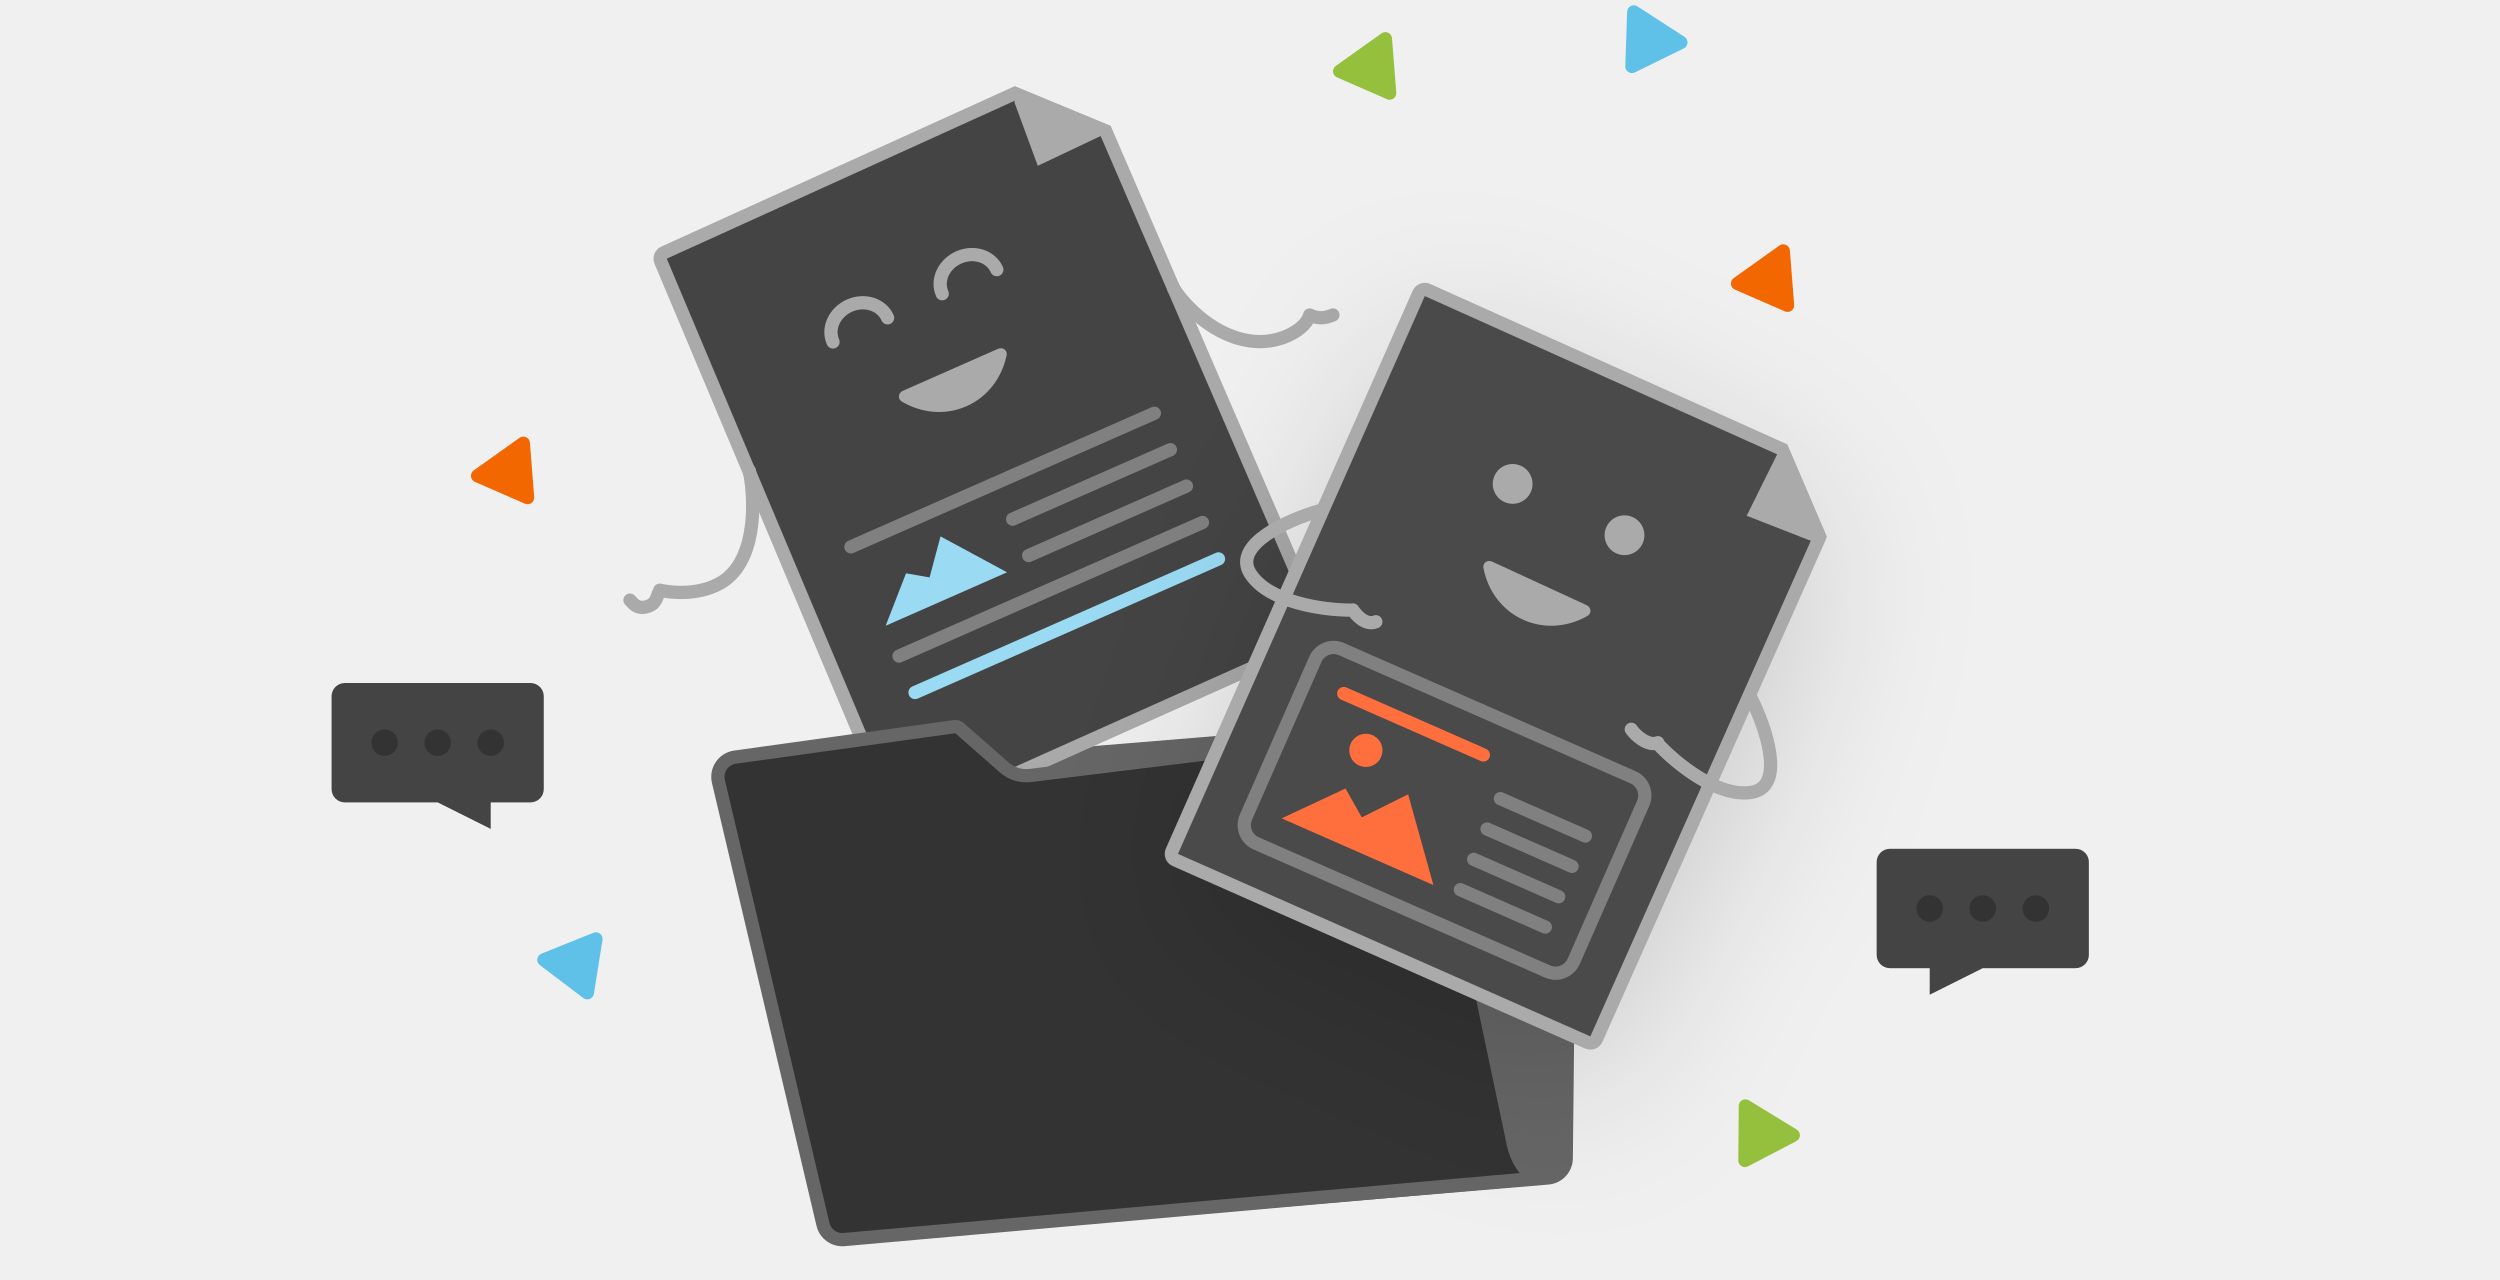
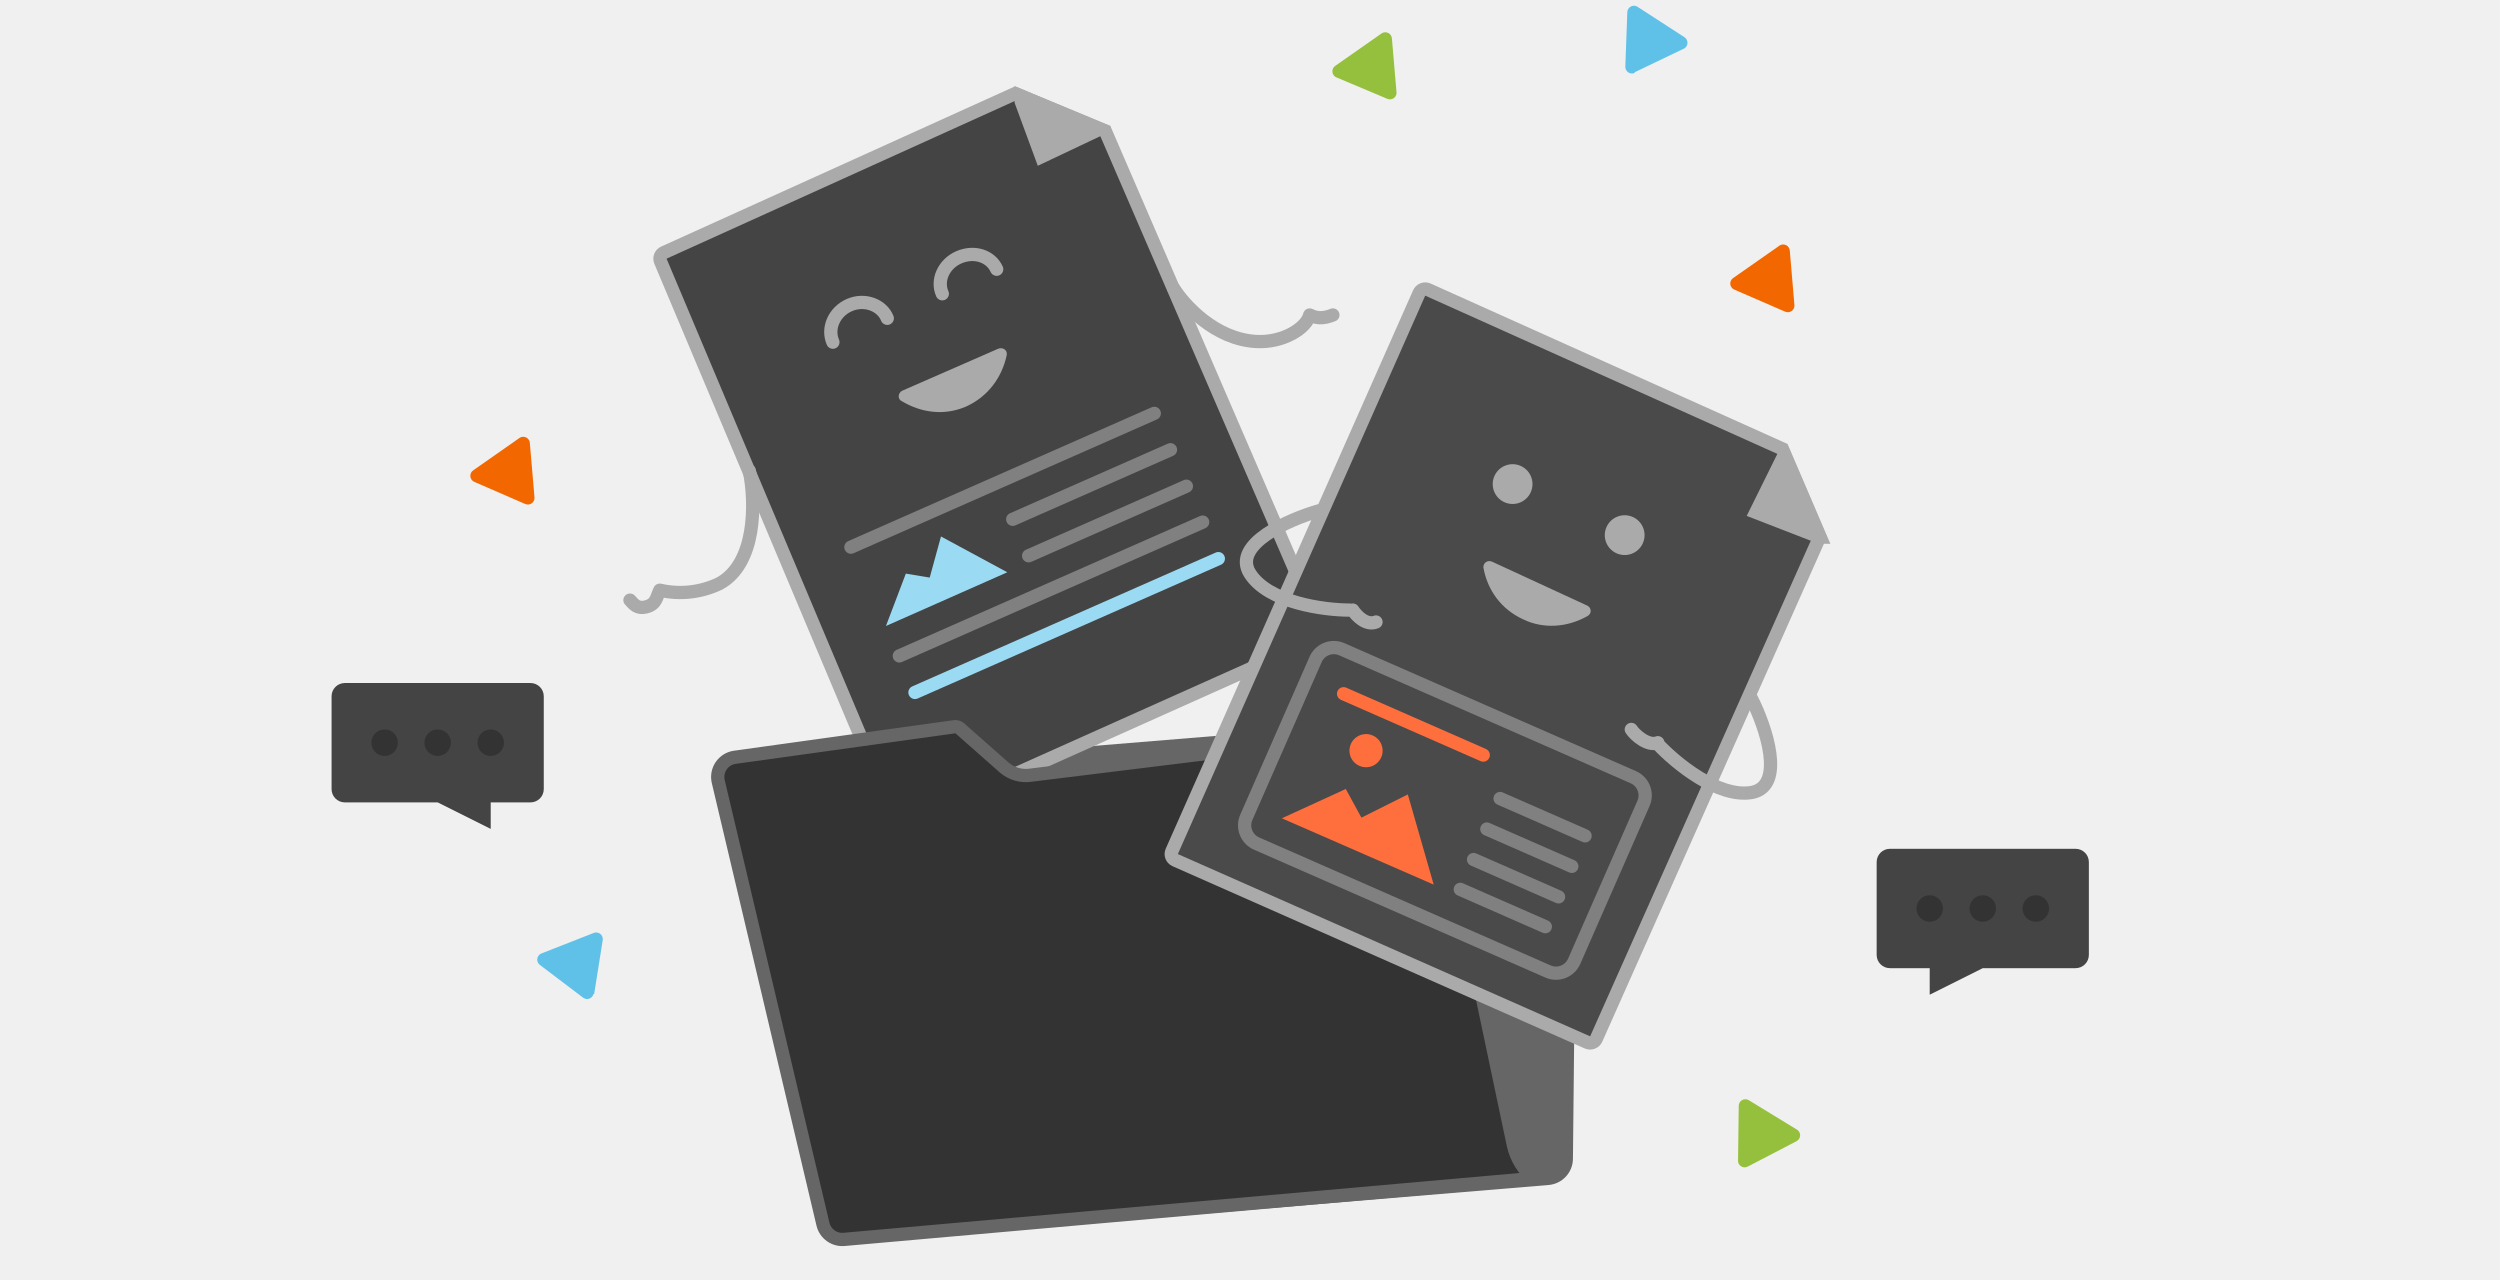
- <svg xmlns="http://www.w3.org/2000/svg" width="377" height="193" viewBox="0 0 377 193" fill="none">
-   <g clip-path="url(#a)">
-     <path d="m136.732 114.821 101.164-8.306-.707 68.17a4 4 0 0 1-3.666 3.945l-97.64 8.186.849-71.995Z" fill="#666" />
-     <path d="m166.743 19.769 32.492 75.203a.998.998 0 0 1-.509 1.31l-62.312 27.9a.999.999 0 0 1-1.33-.524L99.627 39.394a1 1 0 0 1 .508-1.299l52.883-24.005 13.725 5.679Z" fill="#444" stroke="#AAA" stroke-width="2" />
-     <path d="M113 71c1 5 1 14-4.5 17-3.459 1.886-7.667 1.333-9 1M95 90.5c.486.455.965 1.383 2.5 1 1.533-.384 1.5-1.5 2-2.5m77.501-45.5c1.522 2.413 6.244 7.663 12.5 8 3.934.212 7.5-2 8-4m3.5 0c-1.455.62-2.498.495-3.5 0" stroke="#AAA" stroke-width="2" stroke-linecap="round" />
-     <rect x="127" y="81.954" width="52" height="2" rx="1" transform="rotate(-23.764 127 81.954)" fill="gray" />
-     <rect x="151.383" y="77.774" width="28" height="2" rx="1" transform="rotate(-23.764 151.383 77.774)" fill="gray" />
-     <rect x="153.801" y="83.266" width="28" height="2" rx="1" transform="rotate(-23.764 153.801 83.266)" fill="gray" />
-     <rect x="134.254" y="98.428" width="52" height="2" rx="1" transform="rotate(-23.764 134.254 98.428)" fill="gray" />
-     <rect x="136.672" y="103.919" width="52" height="2" rx="1" transform="rotate(-23.764 136.672 103.919)" fill="#9ADAF3" />
-     <path d="m136.63 86.455-3.074 7.91 18.305-8.06-10.034-5.416-1.646 6.188-3.551-.622Z" fill="#9ADAF3" />
-     <path d="M133.849 47.926c-.892-2.021-3.458-2.846-5.732-1.843-2.274 1.004-3.394 3.455-2.502 5.476m24.703-10.9c-.892-2.021-3.459-2.846-5.732-1.843-2.274 1.003-3.394 3.455-2.502 5.476" stroke="#AAA" stroke-width="2" stroke-linecap="round" />
-     <path d="M135.975 60.543c2.938 1.757 6.537 2.142 9.77.715 3.232-1.426 5.374-4.344 6.056-7.699.149-.733-.603-1.265-1.288-.963l-14.381 6.346c-.685.303-.8 1.216-.157 1.6ZM153 13l14.5 6-1.5 1.5-9.5 4.5-3.5-9.5V13Z" fill="#AAA" />
-     <path d="M228.228 172.603a9 9 0 0 0 3.096 5.099l-104.038 9.224a2.998 2.998 0 0 1-3.184-2.299l-15.767-66.791a3 3 0 0 1 2.507-3.661l33.08-4.592a.998.998 0 0 1 .797.239l6.735 5.915a5 5 0 0 0 3.909 1.206l56.85-6.982a3 3 0 0 1 3.301 2.359l12.714 60.283Z" fill="#333" stroke="#666" stroke-width="2" />
-     <g filter="url(#b)">
-       <path d="m274.409 80.993-33.669 75.7a1 1 0 0 1-1.318.509l-62.188-27.517a1.001 1.001 0 0 1-.51-1.32l37.222-84.121a1.001 1.001 0 0 1 1.325-.508l53.464 24.016 5.674 13.24Z" fill="#4A4A4A" stroke="#AAA" stroke-width="2" />
-       <path d="m202.9 118.905-9.628 4.506 22.885 10.062-3.811-13.692-6.992 3.48-2.454-4.356Z" fill="#FF6F3D" />
-       <rect x="199.561" y="96.682" width="54" height="32" rx="3" transform="rotate(23.734 199.561 96.682)" stroke="gray" stroke-width="2" />
-       <circle cx="205.974" cy="113.156" r="2.5" transform="rotate(23.734 205.974 113.156)" fill="#FF6F3D" />
-       <rect x="202.125" y="103.271" width="25" height="2" rx="1" transform="rotate(23.734 202.125 103.271)" fill="#FF6F3D" />
-       <rect x="225.746" y="119.119" width="16" height="2" rx="1" transform="rotate(23.734 225.746 119.119)" fill="gray" />
-       <rect x="223.732" y="123.696" width="16" height="2" rx="1" transform="rotate(23.734 223.732 123.696)" fill="gray" />
-       <rect x="221.721" y="128.273" width="16" height="2" rx="1" transform="rotate(23.734 221.721 128.273)" fill="gray" />
-       <rect x="219.709" y="132.85" width="16" height="2" rx="1" transform="rotate(23.734 219.709 132.85)" fill="gray" />
-       <path d="M223.698 85.629c.627 3.365 2.722 6.318 5.93 7.797 3.208 1.478 6.814 1.152 9.78-.557.649-.374.549-1.29-.131-1.603l-14.275-6.58c-.68-.313-1.441.207-1.304.943ZM269.5 67l6 14-2.31.605-9.79-3.828L268 68.5l1.5-1.5Z" fill="#AAA" />
-       <circle cx="228.106" cy="72.973" r="3" transform="rotate(24.478 228.106 72.973)" fill="#AAA" />
-       <circle cx="244.974" cy="80.713" r="3" transform="rotate(24.478 244.974 80.713)" fill="#AAA" />
-       <path d="M199.047 77c-4.667 1.333-13.3 5.1-10.5 9.5 2.8 4.4 11.166 5.5 15 5.5m.453-.023c.544.855 2 2.41 3.473 1.785m56.603 11.546c2.184 4.334 5.27 13.233.137 14.159-5.133.925-11.614-4.479-14.213-7.296m-4-2.194c.544.855 2.527 2.648 4 2.023" stroke="#AAA" stroke-width="2" stroke-linecap="round" />
-     </g>
-     <path d="M270.558 45.965a1 1 0 0 1-1.397.994l-7.542-3.291a1 1 0 0 1-.18-1.731l6.898-4.912a1 1 0 0 1 1.577.736l.644 8.204Zm-190 29a1 1 0 0 1-1.397.994l-7.542-3.291a1 1 0 0 1-.18-1.731l6.898-4.912a1 1 0 0 1 1.576.736l.645 8.204Z" fill="#F36700" />
-     <path d="M263.594 175.89a.999.999 0 0 1-1.462-.895l.072-8.229a1 1 0 0 1 1.522-.844l7.223 4.421a1 1 0 0 1-.06 1.739l-7.295 3.808ZM210.558 13.965a1 1 0 0 1-1.397.994l-7.542-3.291a1 1 0 0 1-.18-1.731l6.898-4.912a1 1 0 0 1 1.577.736l.644 8.204Z" fill="#95C03D" />
-     <path d="M246.534 10.921a1 1 0 0 1-1.44-.931l.278-8.225a1 1 0 0 1 1.543-.806l7.109 4.6a1 1 0 0 1-.102 1.737l-7.388 3.625ZM89.559 149.87a1 1 0 0 1-1.592.639l-6.559-4.969a1 1 0 0 1 .231-1.725l7.858-3.157a1 1 0 0 1 1.36 1.086l-1.298 8.126Z" fill="#5FC1E8" />
-     <path d="M50 105a2 2 0 0 1 2-2h28a2 2 0 0 1 2 2v14a2 2 0 0 1-2 2h-6v4l-8-4H52a2 2 0 0 1-2-2v-14Z" fill="#444" />
-     <circle cx="58" cy="112" r="2" fill="#333" />
-     <circle cx="66" cy="112" r="2" fill="#333" />
-     <circle cx="74" cy="112" r="2" fill="#333" />
-     <path d="M315 130a2 2 0 0 0-2-2h-28a2 2 0 0 0-2 2v14a2 2 0 0 0 2 2h6v4l8-4h14a2 2 0 0 0 2-2v-14Z" fill="#444" />
-     <circle cx="2" cy="2" r="2" transform="matrix(-1 0 0 1 309 135)" fill="#333" />
-     <circle cx="2" cy="2" r="2" transform="matrix(-1 0 0 1 301 135)" fill="#333" />
-     <circle cx="2" cy="2" r="2" transform="matrix(-1 0 0 1 293 135)" fill="#333" />
-   </g>
-   <defs>
-     <clipPath id="a">
-       <path fill="#fff" d="M0 0h377v193H0z" />
-     </clipPath>
-     <filter id="b" x="150.639" y="24.648" width="149.861" height="165.64" filterUnits="userSpaceOnUse" color-interpolation-filters="sRGB">
-       <feFlood flood-opacity="0" result="BackgroundImageFix" />
-       <feColorMatrix in="SourceAlpha" values="0 0 0 0 0 0 0 0 0 0 0 0 0 0 0 0 0 0 127 0" result="hardAlpha" />
-       <feOffset dy="7" />
-       <feGaussianBlur stdDeviation="12.5" />
-       <feColorMatrix values="0 0 0 0 0 0 0 0 0 0 0 0 0 0 0 0 0 0 0.15 0" />
-       <feBlend in2="BackgroundImageFix" result="effect1_dropShadow_1769_8127" />
-       <feBlend in="SourceGraphic" in2="effect1_dropShadow_1769_8127" result="shape" />
-     </filter>
-   </defs>
+ <svg xmlns="http://www.w3.org/2000/svg" fill="none" viewBox="0 0 377 193">
+   <path fill="#666" d="m136.7 114.8 101.2-8.3-.7 68.2a4 4 0 0 1-3.7 4l-97.6 8.1.8-72Z" />
+   <path fill="#444" stroke="#AAA" stroke-width="2" d="M166.7 19.8 199.2 95a1 1 0 0 1-.5 1.3l-62.3 27.9a1 1 0 0 1-1.3-.5L99.6 39.4a1 1 0 0 1 .5-1.3l53-24 13.6 5.7Z" />
+   <path stroke="#AAA" stroke-linecap="round" stroke-width="2" d="M113 71c1 5 1 14-4.5 17a13.7 13.7 0 0 1-9 1M95 90.5c.5.5 1 1.4 2.5 1 1.5-.4 1.5-1.5 2-2.5M177 43.5c1.5 2.4 6.2 7.7 12.5 8 4 .2 7.5-2 8-4m3.5 0c-1.5.6-2.5.5-3.5 0" />
+   <rect width="52" height="2" x="127" y="82" fill="gray" rx="1" transform="rotate(-23.8 127 82)" />
+   <rect width="28" height="2" x="151.4" y="77.8" fill="gray" rx="1" transform="rotate(-23.8 151.4 77.8)" />
+   <rect width="28" height="2" x="153.8" y="83.3" fill="gray" rx="1" transform="rotate(-23.8 153.8 83.3)" />
+   <rect width="52" height="2" x="134.3" y="98.4" fill="gray" rx="1" transform="rotate(-23.8 134.3 98.4)" />
+   <rect width="52" height="2" x="136.7" y="103.9" fill="#9ADAF3" rx="1" transform="rotate(-23.8 136.7 104)" />
+   <path fill="#9ADAF3" d="m136.6 86.5-3 7.9 18.3-8.1-10-5.4-1.7 6.2-3.6-.6Z" />
+   <path stroke="#AAA" stroke-linecap="round" stroke-width="2" d="M133.8 48c-.8-2-3.4-3-5.7-2-2.3 1-3.4 3.5-2.5 5.6m24.7-11c-.9-2-3.4-2.8-5.7-1.8-2.3 1-3.4 3.5-2.5 5.5" />
+   <path fill="#AAA" d="M136 60.5c3 1.8 6.5 2.2 9.7.8 3.3-1.5 5.4-4.4 6.1-7.7.2-.8-.6-1.3-1.3-1l-14.4 6.3c-.7.3-.8 1.3-.1 1.6ZM153 13l14.5 6-1.5 1.5-9.5 4.5-3.5-9.5V13Z" />
+   <path fill="#333" stroke="#666" stroke-width="2" d="M228.2 172.6a9 9 0 0 0 3.1 5.1l-104 9.2a3 3 0 0 1-3.2-2.3l-15.8-66.8a3 3 0 0 1 2.5-3.6l33.1-4.6a1 1 0 0 1 .8.2l6.8 6a5 5 0 0 0 3.9 1.1l56.8-7a3 3 0 0 1 3.3 2.4l12.7 60.3Z" />
+   <path fill="#4A4A4A" stroke="#AAA" stroke-width="2" d="m274.4 81-33.7 75.7a1 1 0 0 1-1.3.5l-62.2-27.5a1 1 0 0 1-.5-1.3L214 44.2a1 1 0 0 1 1.4-.5l53.4 24 5.7 13.3Z" />
+   <path fill="#FF6F3D" d="m202.9 119-9.6 4.4 22.9 10-3.9-13.6-7 3.5-2.4-4.4Z" />
+   <rect width="54" height="32" x="199.6" y="96.7" stroke="gray" stroke-width="2" rx="3" transform="rotate(23.7 199.6 96.7)" />
+   <circle cx="206" cy="113.2" r="2.5" fill="#FF6F3D" transform="rotate(23.7 206 113.2)" />
+   <rect width="25" height="2" x="202.1" y="103.3" fill="#FF6F3D" rx="1" transform="rotate(23.7 202.1 103.3)" />
+   <rect width="16" height="2" x="225.7" y="119.1" fill="gray" rx="1" transform="rotate(23.7 225.7 119.1)" />
+   <rect width="16" height="2" x="223.7" y="123.7" fill="gray" rx="1" transform="rotate(23.7 223.7 123.7)" />
+   <rect width="16" height="2" x="221.7" y="128.3" fill="gray" rx="1" transform="rotate(23.7 221.7 128.3)" />
+   <rect width="16" height="2" x="219.7" y="132.8" fill="gray" rx="1" transform="rotate(23.7 219.7 132.8)" />
+   <path fill="#AAA" d="M223.7 85.6c.6 3.4 2.7 6.3 6 7.8 3.1 1.5 6.7 1.2 9.7-.5.7-.4.6-1.3-.1-1.6L225 84.7c-.7-.3-1.4.2-1.3 1ZM269.5 67l6 14-2.3.6-9.8-3.8 4.6-9.3 1.5-1.5Z" />
+   <circle cx="228.1" cy="73" r="3" fill="#AAA" transform="rotate(24.5 228.1 73)" />
+   <circle cx="245" cy="80.7" r="3" fill="#AAA" transform="rotate(24.5 245 80.7)" />
+   <path stroke="#AAA" stroke-linecap="round" stroke-width="2" d="M199 77c-4.6 1.3-13.3 5.1-10.5 9.5 2.8 4.4 11.2 5.5 15 5.5m.5 0c.5.8 2 2.4 3.5 1.8m56.6 11.5c2.2 4.3 5.2 13.2.1 14.2-5.1.9-11.6-4.5-14.2-7.3m-4-2.2c.5.8 2.5 2.6 4 2" />
+   <path fill="#F36700" d="M270.6 46a1 1 0 0 1-1.4 1l-7.6-3.3a1 1 0 0 1-.2-1.8l7-4.9a1 1 0 0 1 1.5.8l.7 8.2Zm-190 29a1 1 0 0 1-1.4 1l-7.6-3.3a1 1 0 0 1-.2-1.8l7-4.9a1 1 0 0 1 1.5.8l.7 8.2Z" />
+   <path fill="#95C03D" d="M263.6 175.9a1 1 0 0 1-1.5-1l.1-8.1a1 1 0 0 1 1.5-.9l7.2 4.4a1 1 0 0 1 0 1.8l-7.3 3.8Zm-53-162a1 1 0 0 1-1.4 1l-7.6-3.2a1 1 0 0 1-.2-1.8l7-4.9a1 1 0 0 1 1.5.8l.7 8.2Z" />
+   <path fill="#5FC1E8" d="M246.5 11a1 1 0 0 1-1.4-1l.3-8.2a1 1 0 0 1 1.5-.8l7.1 4.6a1 1 0 0 1 0 1.7l-7.5 3.6Zm-157 138.9a1 1 0 0 1-1.5.6l-6.6-5a1 1 0 0 1 .2-1.7l7.9-3.1a1 1 0 0 1 1.4 1l-1.3 8.2Z" />
+   <path fill="#444" d="M50 105a2 2 0 0 1 2-2h28a2 2 0 0 1 2 2v14a2 2 0 0 1-2 2h-6v4l-8-4H52a2 2 0 0 1-2-2v-14Z" />
+   <circle cx="58" cy="112" r="2" fill="#333" />
+   <circle cx="66" cy="112" r="2" fill="#333" />
+   <circle cx="74" cy="112" r="2" fill="#333" />
+   <path fill="#444" d="M315 130a2 2 0 0 0-2-2h-28a2 2 0 0 0-2 2v14a2 2 0 0 0 2 2h6v4l8-4h14a2 2 0 0 0 2-2v-14Z" />
+   <circle cx="2" cy="2" r="2" fill="#333" transform="matrix(-1 0 0 1 309 135)" />
+   <circle cx="2" cy="2" r="2" fill="#333" transform="matrix(-1 0 0 1 301 135)" />
+   <circle cx="2" cy="2" r="2" fill="#333" transform="matrix(-1 0 0 1 293 135)" />
</svg>
